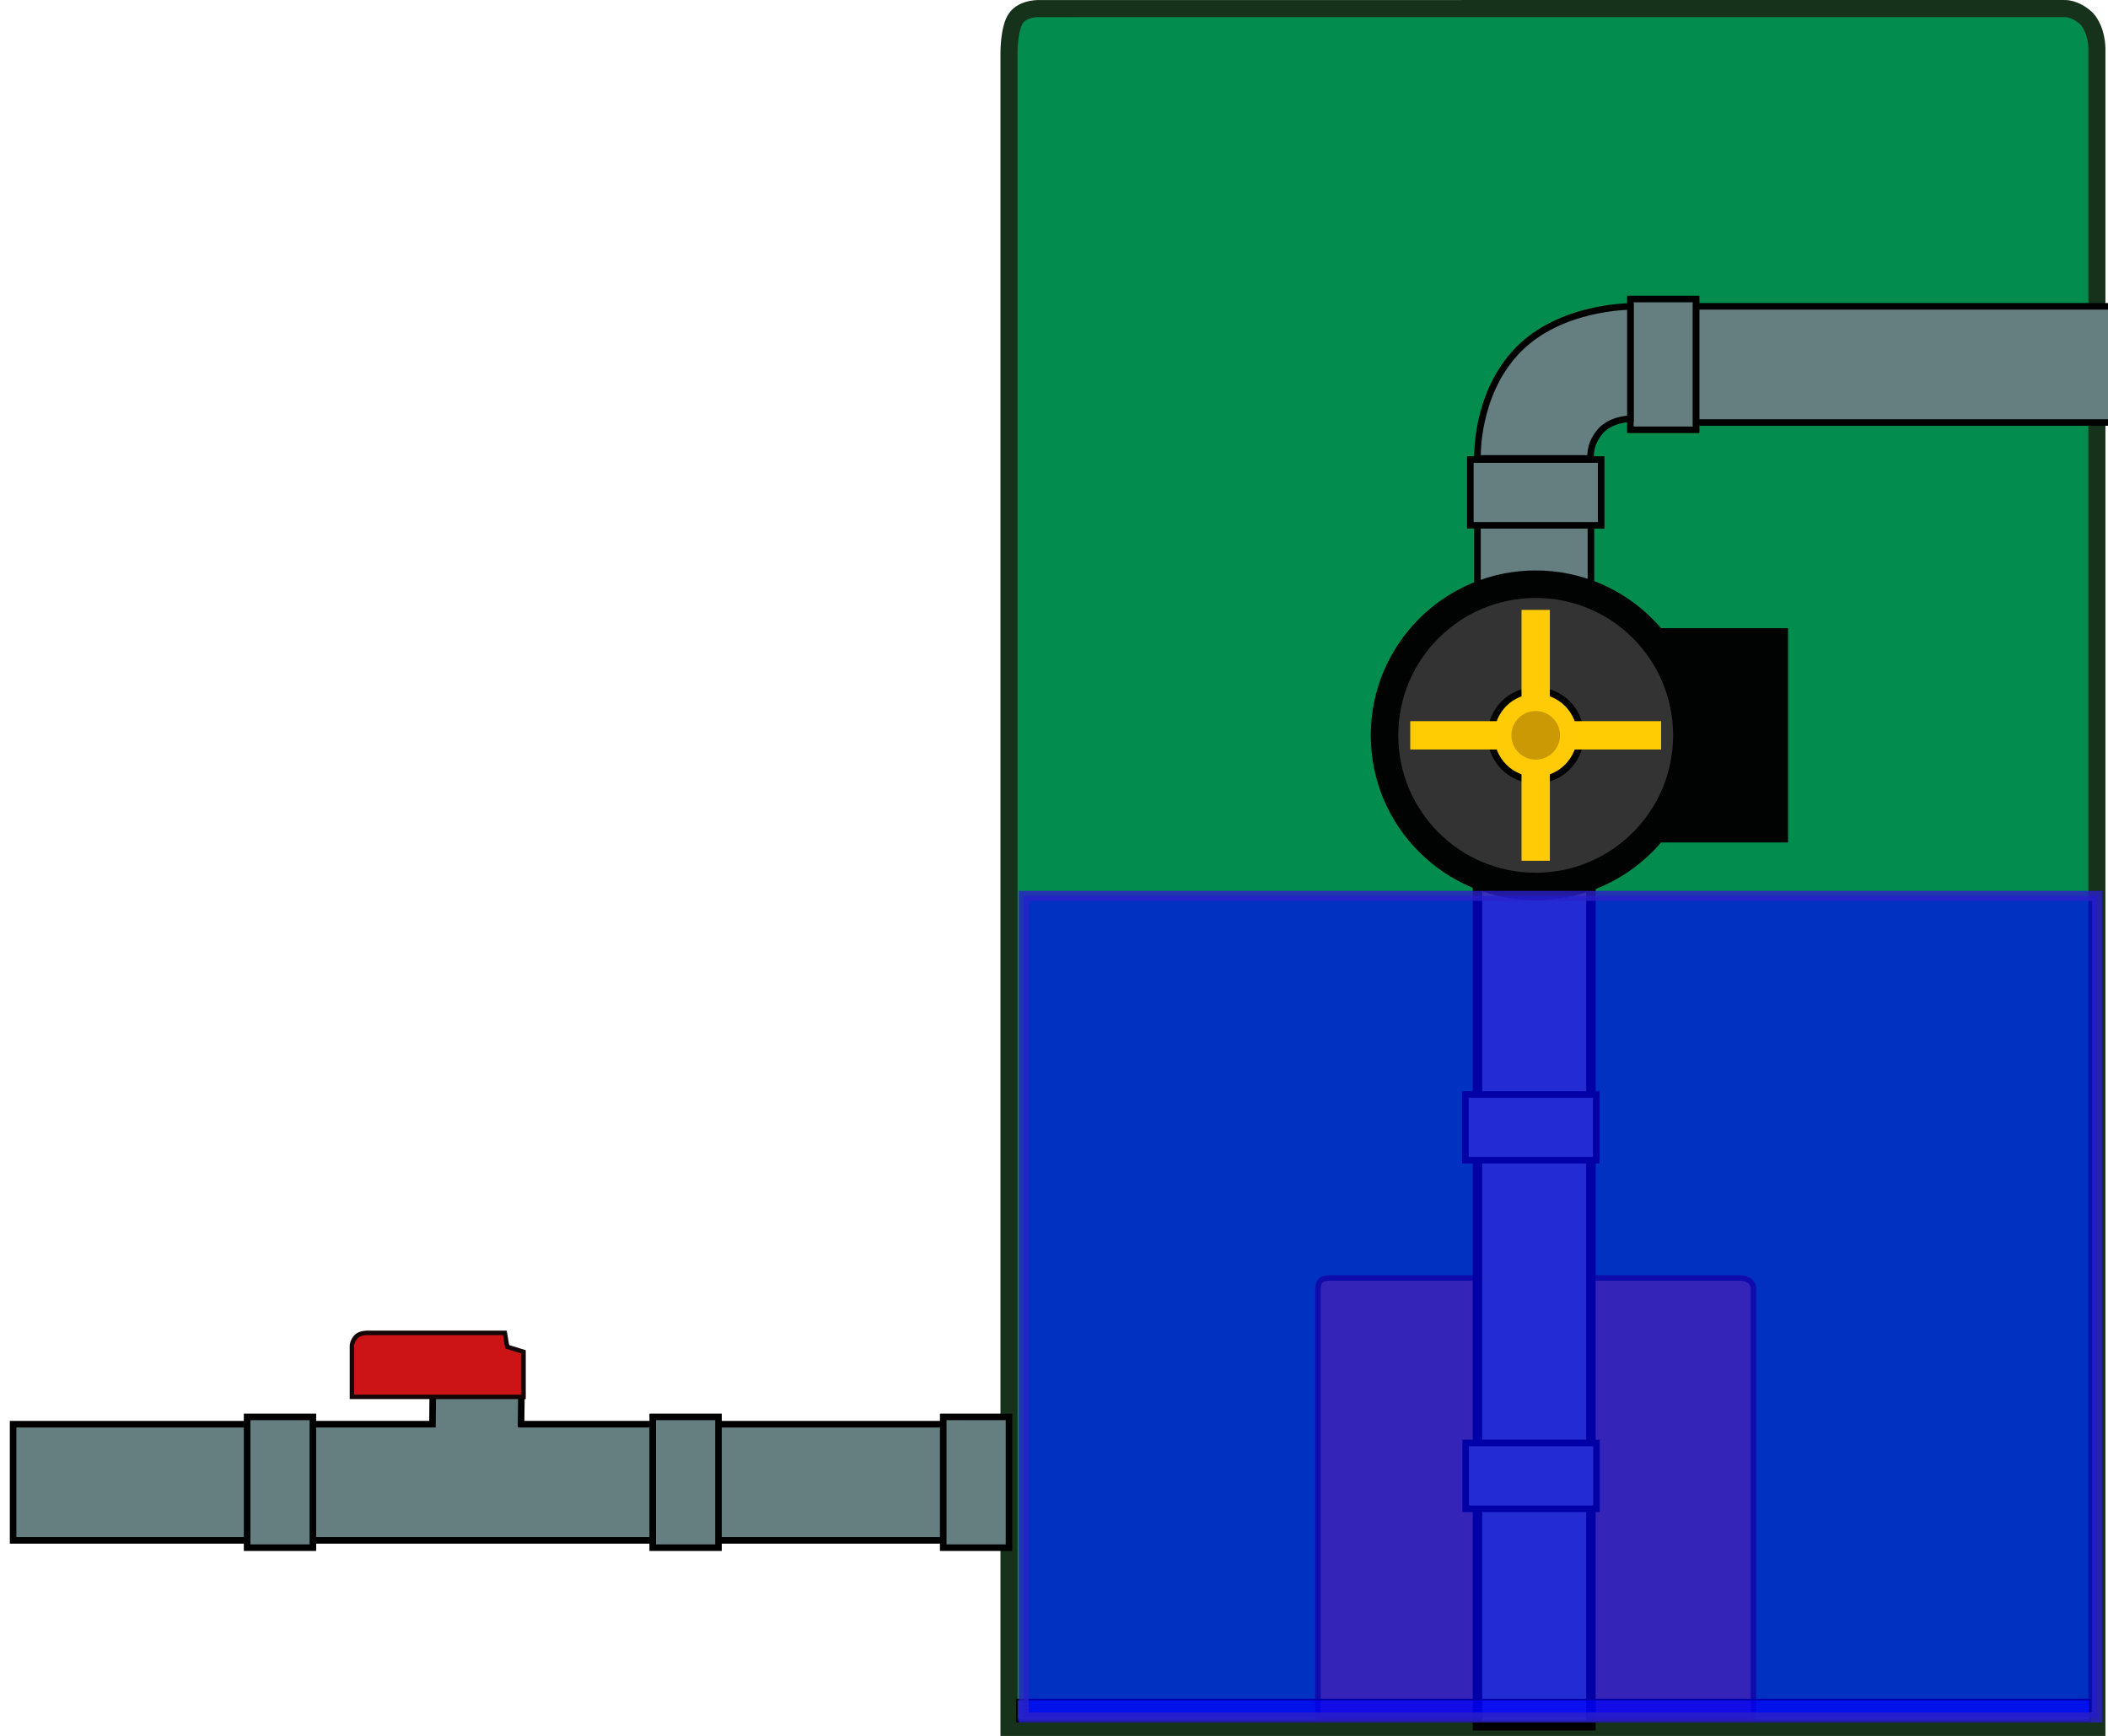
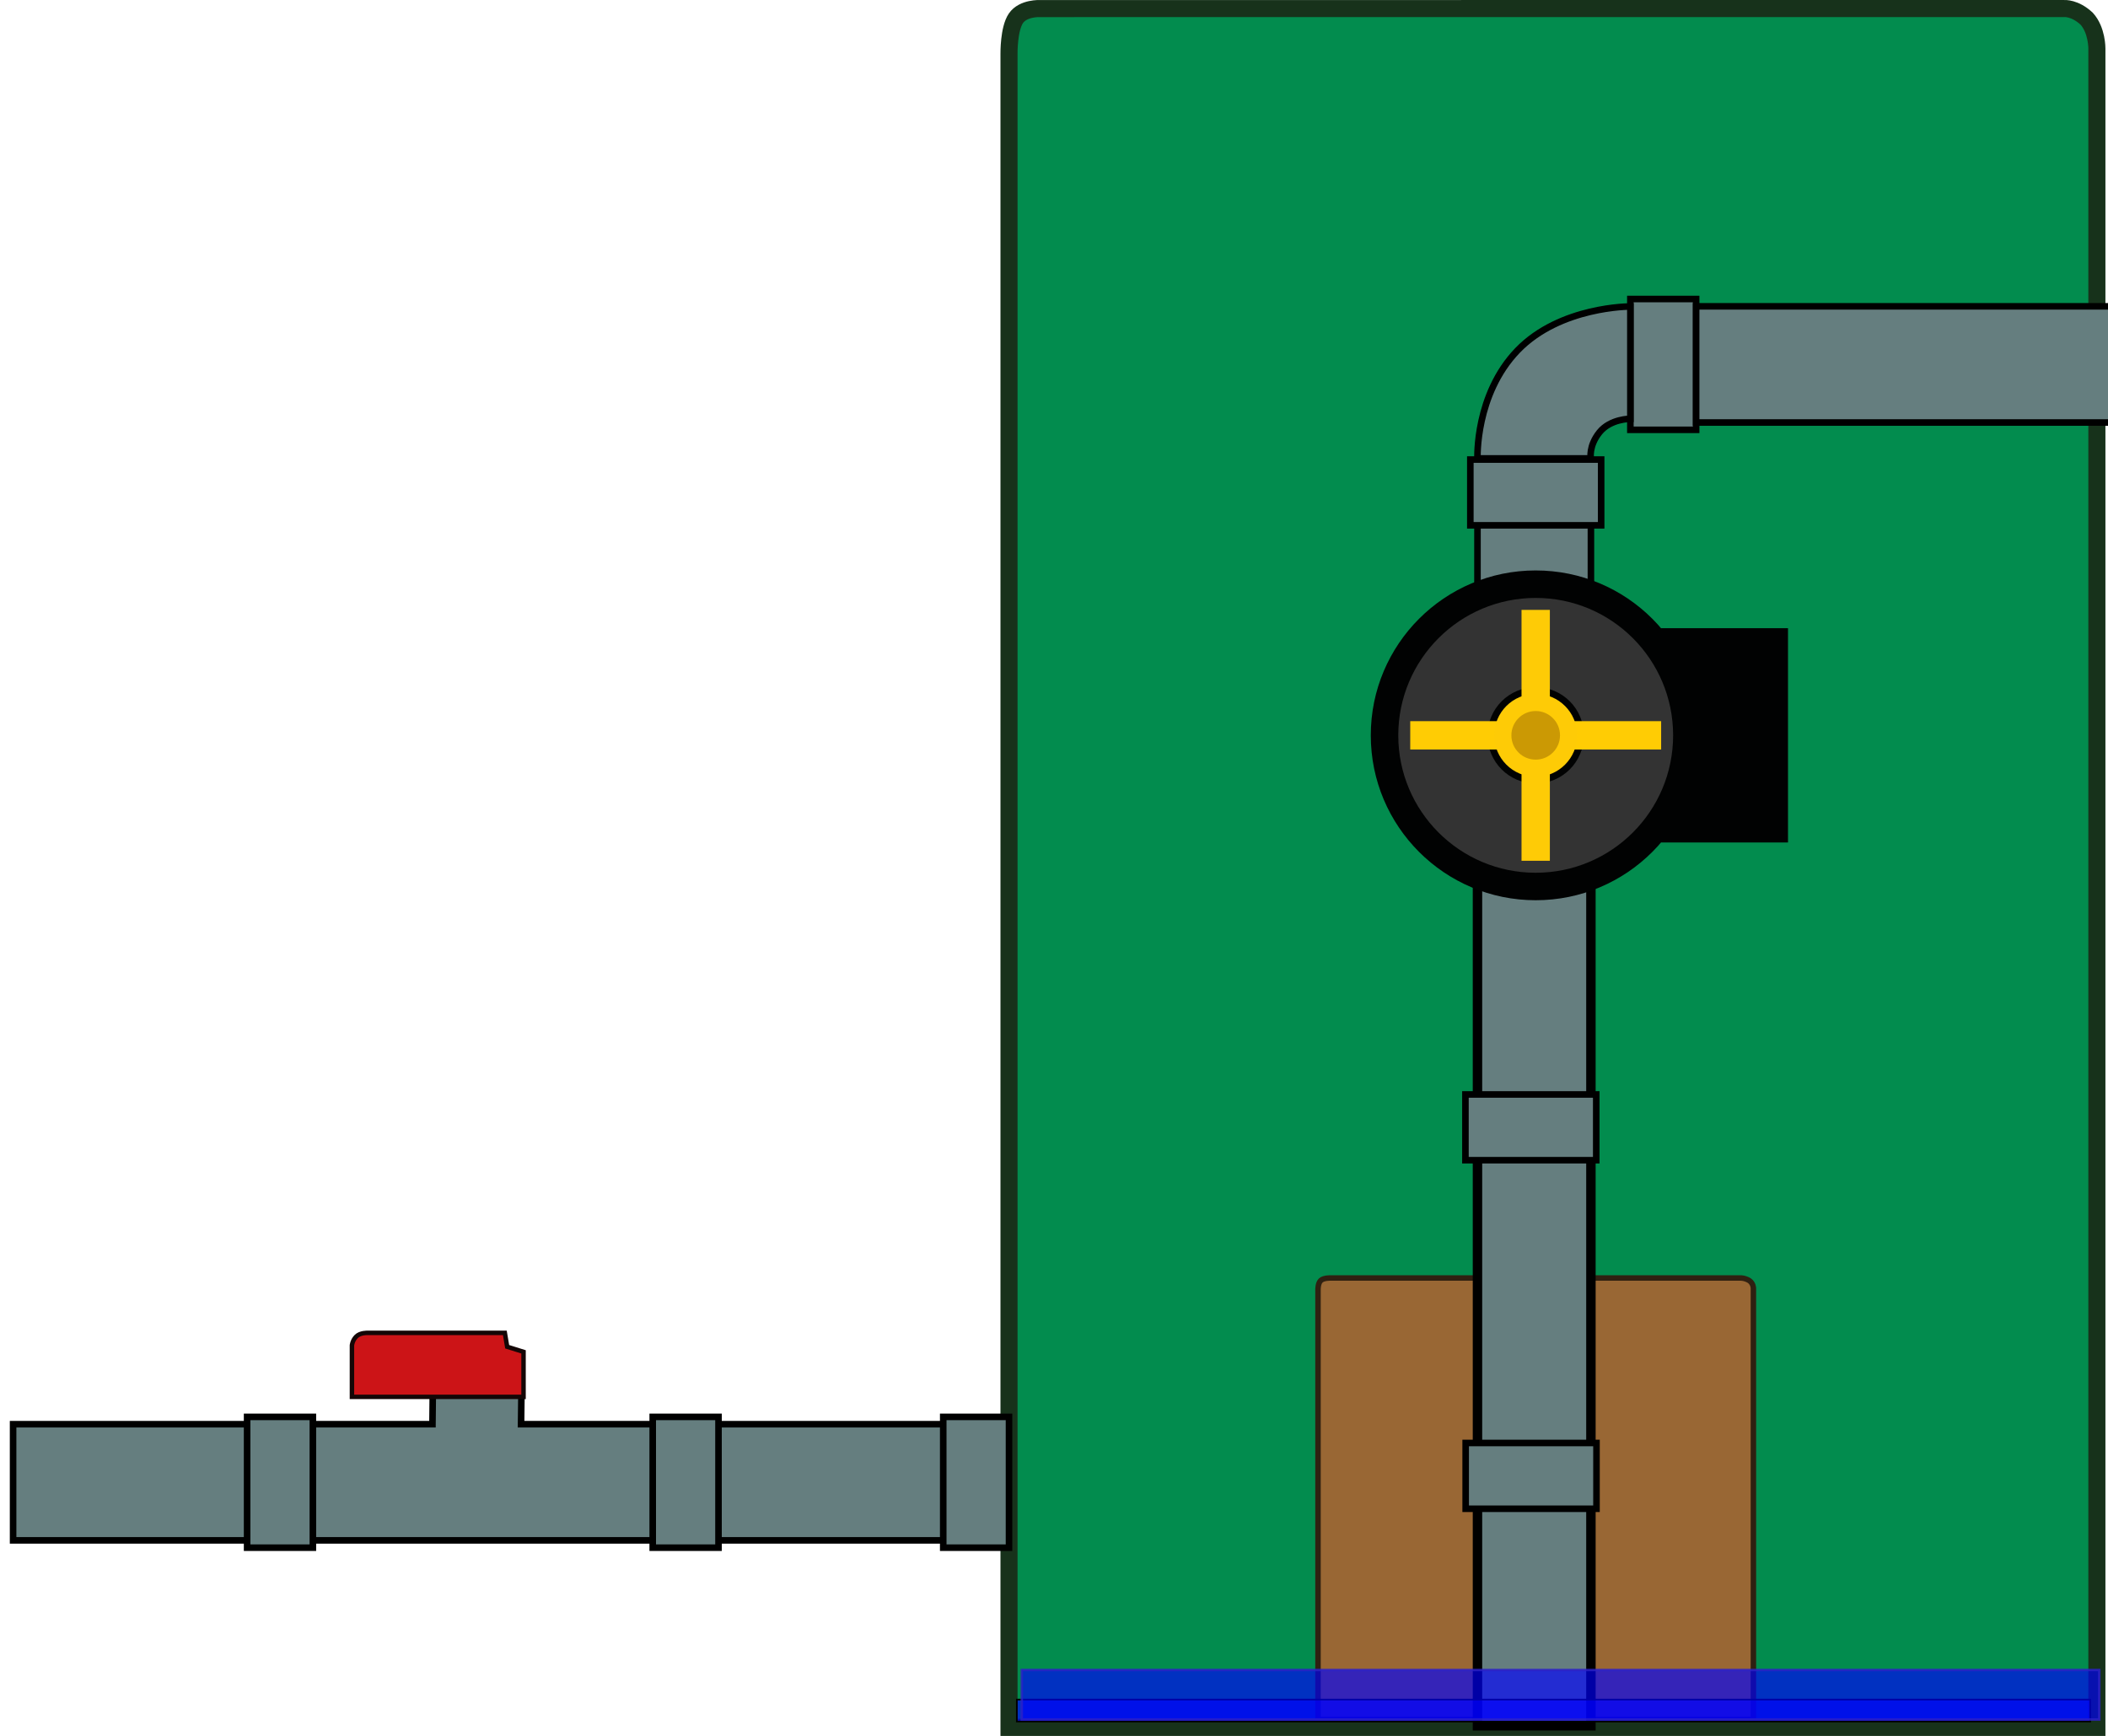
<svg xmlns="http://www.w3.org/2000/svg" version="1.1" x="0px" y="0px" width="739.036" height="608.647" viewBox="0 0 739.036 608.647" enable-background="new 0 0 3408 1920" xml:space="preserve" id="svg3">
  <defs id="defs3105" />
  <g id="Layer_1" transform="translate(0.05906059,-12.32474)">
</g>
  <g id="stanica" transform="matrix(0.4724064,0,0,0.4724064,-828.0836,-307.6817)">
    <g transform="matrix(1.217095,0,0,1.217095,-382.6564,-142.7715)" id="Layer_2">
      <path style="fill:#028c4e;stroke:#17321b;stroke-width:10.416;stroke-miterlimit:10" id="path3051" d="M 3033.223,1705.814 H 2369.886 V 685.104 c 0,0 -0.214,-15.036 4.213,-21.511 4.427,-6.475 14.761,-5.926 14.761,-5.926 l 624.509,-0.011 c 0,0 6.429,-0.538 13.612,6.177 6.353,6.951 6.242,18.142 6.242,18.142 v 1023.839 z" stroke-miterlimit="10" />
      <path style="fill:#996734;stroke:#2f2011;stroke-width:3.34;stroke-miterlimit:10" id="path3053" d="m 2823.776,1701.049 h -265.484 v -262.241 c 0,0 -0.085,-3.862 1.687,-5.526 1.771,-1.663 5.907,-1.522 5.907,-1.522 l 249.945,0 c 0,0 2.572,-0.138 5.447,1.587 2.543,1.786 2.498,4.661 2.498,4.661 v 263.044 z" stroke-miterlimit="10" />
    </g>
    <g transform="matrix(1.217095,0,0,1.217095,-382.6564,-142.7715)" id="Layer_3">
      <rect style="fill:#657e7f;stroke:#000000;stroke-width:4;stroke-miterlimit:10" id="rect3056" height="70.84" width="175.513" stroke-miterlimit="10" y="1520.922" x="2188.423" />
      <rect style="fill:#657e7f;stroke:#000000;stroke-width:4;stroke-miterlimit:10" id="rect3058" height="70.84" width="175.511" stroke-miterlimit="10" y="1520.922" x="1762.623" />
      <polygon style="fill:#657e7f;stroke:#000000;stroke-width:4;stroke-miterlimit:10" id="polygon3060" points="2155.296,1591.762 1942.194,1591.762 1942.194,1520.922 2018.333,1520.922 2018.532,1501.938 2072.591,1501.938 2072.356,1520.922 2155.296,1520.922 " stroke-miterlimit="10" />
      <rect style="fill:#657e7f;stroke:#000000;stroke-width:4;stroke-miterlimit:10" id="rect3062" height="79.766" width="40.105" stroke-miterlimit="10" y="834.779" x="2748.761" />
      <rect style="fill:#657e7f;stroke:#000000;stroke-width:4;stroke-miterlimit:10" id="rect3064" height="79.766" width="40.105" stroke-miterlimit="10" y="1516.459" x="2329.778" />
      <rect style="fill:#657e7f;stroke:#000000;stroke-width:4;stroke-miterlimit:10" id="rect3066" height="79.766" width="40.104" stroke-miterlimit="10" y="1516.459" x="1905.314" />
      <rect style="fill:#657e7f;stroke:#000000;stroke-width:4;stroke-miterlimit:10" id="rect3068" height="79.766" width="40.105" stroke-miterlimit="10" y="1516.459" x="2152.64" />
      <rect style="fill:#657e7f;stroke:#000000;stroke-width:4;stroke-miterlimit:10" id="rect3070" height="37.306" width="69.172" stroke-miterlimit="10" y="972.068" x="2655.534" />
      <rect style="fill:#657e7f;stroke:#000000;stroke-width:5.752;stroke-miterlimit:10" id="rect3072" height="528.786" width="69.172" stroke-miterlimit="10" y="1176.042" x="2655.534" />
      <rect style="fill:#657e7f;stroke:#000000;stroke-width:4;stroke-miterlimit:10" id="rect3074" height="70.84" width="255.119" stroke-miterlimit="10" y="839.242" x="2788.866" />
      <path style="fill:#657e7f;stroke:#000000;stroke-width:4;stroke-miterlimit:10" id="path3076" d="m 2748.761,907.829 c 0,0 -12.168,-0.104 -18.856,8.258 -6.69,8.362 -5.278,15.876 -5.278,15.876 h -69.088 c 0,0 -1.523,-38.92 24.479,-65.885 26.004,-26.964 68.744,-26.737 68.744,-26.737 v 68.488 z" stroke-miterlimit="10" />
      <rect style="fill:#657e7f;stroke:#000000;stroke-width:4;stroke-miterlimit:10" id="rect3078" height="40.105" width="79.766" stroke-miterlimit="10" y="932.674" x="2651.181" />
      <rect style="fill:#657e7f;stroke:#000000;stroke-width:4;stroke-miterlimit:10" id="rect3080" height="40.105" width="79.766" stroke-miterlimit="10" y="1319.838" x="2648.189" />
      <rect style="fill:#657e7f;stroke:#000000;stroke-width:4;stroke-miterlimit:10" id="rect3080-1" height="40.105" width="79.766" stroke-miterlimit="10" y="1532.381" x="2648.335" />
    </g>
    <g transform="matrix(1.217095,0,0,1.217095,-382.6564,-142.7715)" id="Layer_4">
      <rect style="fill:#010202" id="rect3083" height="130.672" width="77.351" y="1035.51" x="2767.53" />
      <circle style="fill:#010202" d="m 2791.59,1100.853 c 0,55.536 -45.02,100.556 -100.556,100.556 -55.535,0 -100.556,-45.02 -100.556,-100.556 0,-55.535 45.02,-100.556 100.556,-100.556 55.536,0 100.556,45.02 100.556,100.556 z" id="circle3085" r="100.556" cy="1100.853" cx="2691.034" />
      <circle style="fill:#333333" d="m 2774.826,1100.853 c 0,46.277 -37.515,83.792 -83.792,83.792 -46.277,0 -83.792,-37.515 -83.792,-83.792 0,-46.277 37.515,-83.792 83.792,-83.792 46.277,0 83.792,37.515 83.792,83.792 z" id="circle3087" r="83.792" cy="1100.853" cx="2691.034" />
      <circle style="fill:#010202" d="m 2720.412,1100.853 c 0,16.224 -13.152,29.377 -29.377,29.377 -16.224,0 -29.377,-13.152 -29.377,-29.377 0,-16.224 13.152,-29.377 29.377,-29.377 16.224,0 29.377,13.153 29.377,29.377 z" id="circle3089" r="29.377" cy="1100.853" cx="2691.035" />
    </g>
    <g transform="matrix(1.217095,0,0,1.217095,-382.6564,-142.7715)" id="vrtule">
      <rect style="fill:#fecb06" id="rect3092" height="152.992" width="17.273" y="1024.35" x="2682.397" />
      <rect style="fill:#ffcc04" id="rect3094" height="17.273" width="152.992" y="1092.209" x="2614.538" />
      <circle style="fill:#fecb06" d="m 2716.327,1100.846 c 0,13.969 -11.324,25.293 -25.293,25.293 -13.969,0 -25.293,-11.324 -25.293,-25.293 0,-13.969 11.324,-25.293 25.293,-25.293 13.969,0 25.293,11.324 25.293,25.293 z" id="circle3096" r="25.293" cy="1100.846" cx="2691.034" />
      <circle style="fill:#cb9904" d="m 2705.857,1100.846 c 0,8.186 -6.636,14.822 -14.822,14.822 -8.186,0 -14.822,-6.636 -14.822,-14.822 0,-8.186 6.636,-14.822 14.822,-14.822 8.186,0 14.822,6.636 14.822,14.822 z" id="circle3098" r="14.822" cy="1100.846" cx="2691.035" />
    </g>
    <g transform="matrix(1.217095,0,0,1.217095,-382.6564,-142.7715)" id="Layer_6">
      <path style="fill:#cc1417;stroke:#140606;stroke-width:2.725;stroke-miterlimit:10;stroke-opacity:1" id="ventil" d="M 2073.867,1504.246 H 1969.23 v -31.418 c 0,0 0.238,-2.986 2.655,-5.404 2.418,-2.417 6.968,-2.198 6.968,-2.198 h 83.613 l 1.423,8.455 9.978,3.129 v 27.436 z" stroke-miterlimit="10" />
    </g>
    <rect y="1912.717" x="2507.533" height="16.301" width="796.579" id="hladina1" style="fill:#0000ff;fill-opacity:0.651;fill-rule:evenodd;stroke:#000000;stroke-width:1.218px;stroke-linecap:butt;stroke-linejoin:miter;stroke-opacity:1" />
-     <rect y="1316.219" x="2512.722" height="609.778" width="796.579" id="hladina" style="fill:#0000ff;fill-opacity:0.651;fill-rule:evenodd;stroke:#2c20c8;stroke-width:7.447px;stroke-linecap:butt;stroke-linejoin:miter;stroke-opacity:0.81" />
+     <rect y="1890.767" x="2511.199" height="36.753" width="799.625" id="hladina" style="fill:#0000ff;fill-opacity:0.651;fill-rule:evenodd;stroke:#2c20c8;stroke-width:1.832px;stroke-linecap:butt;stroke-linejoin:miter;stroke-opacity:0.81" />
  </g>
</svg>
